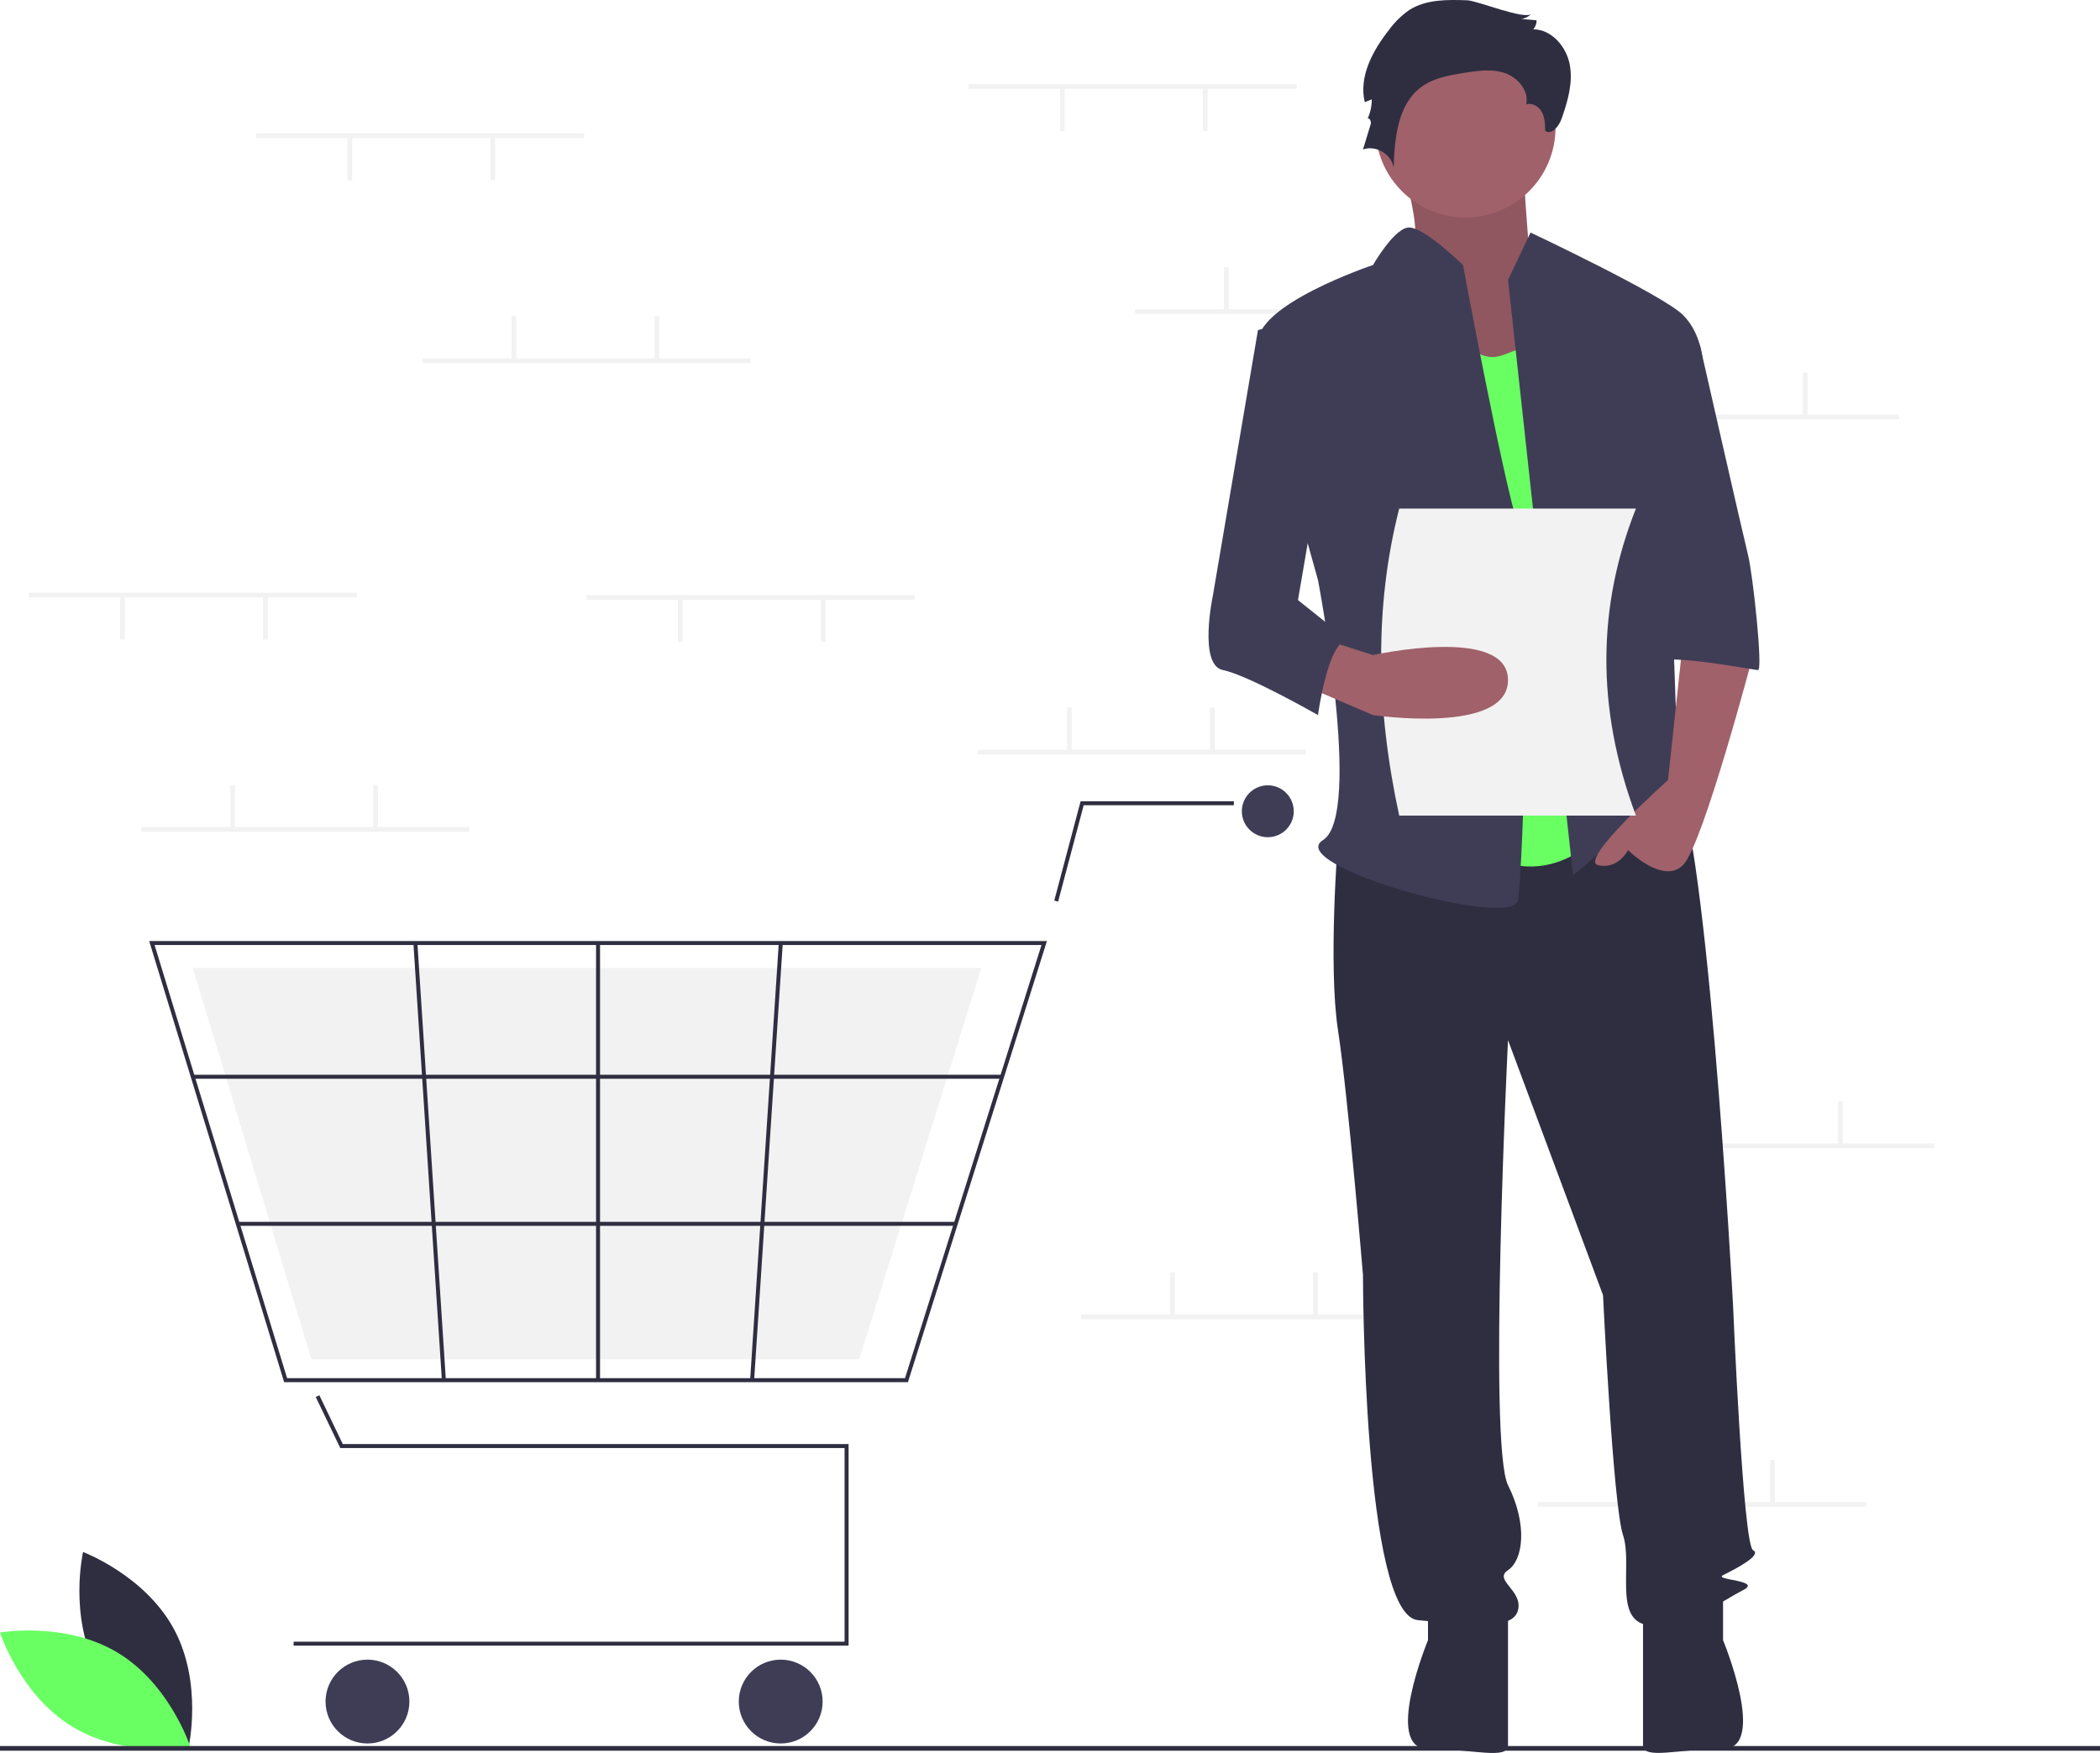
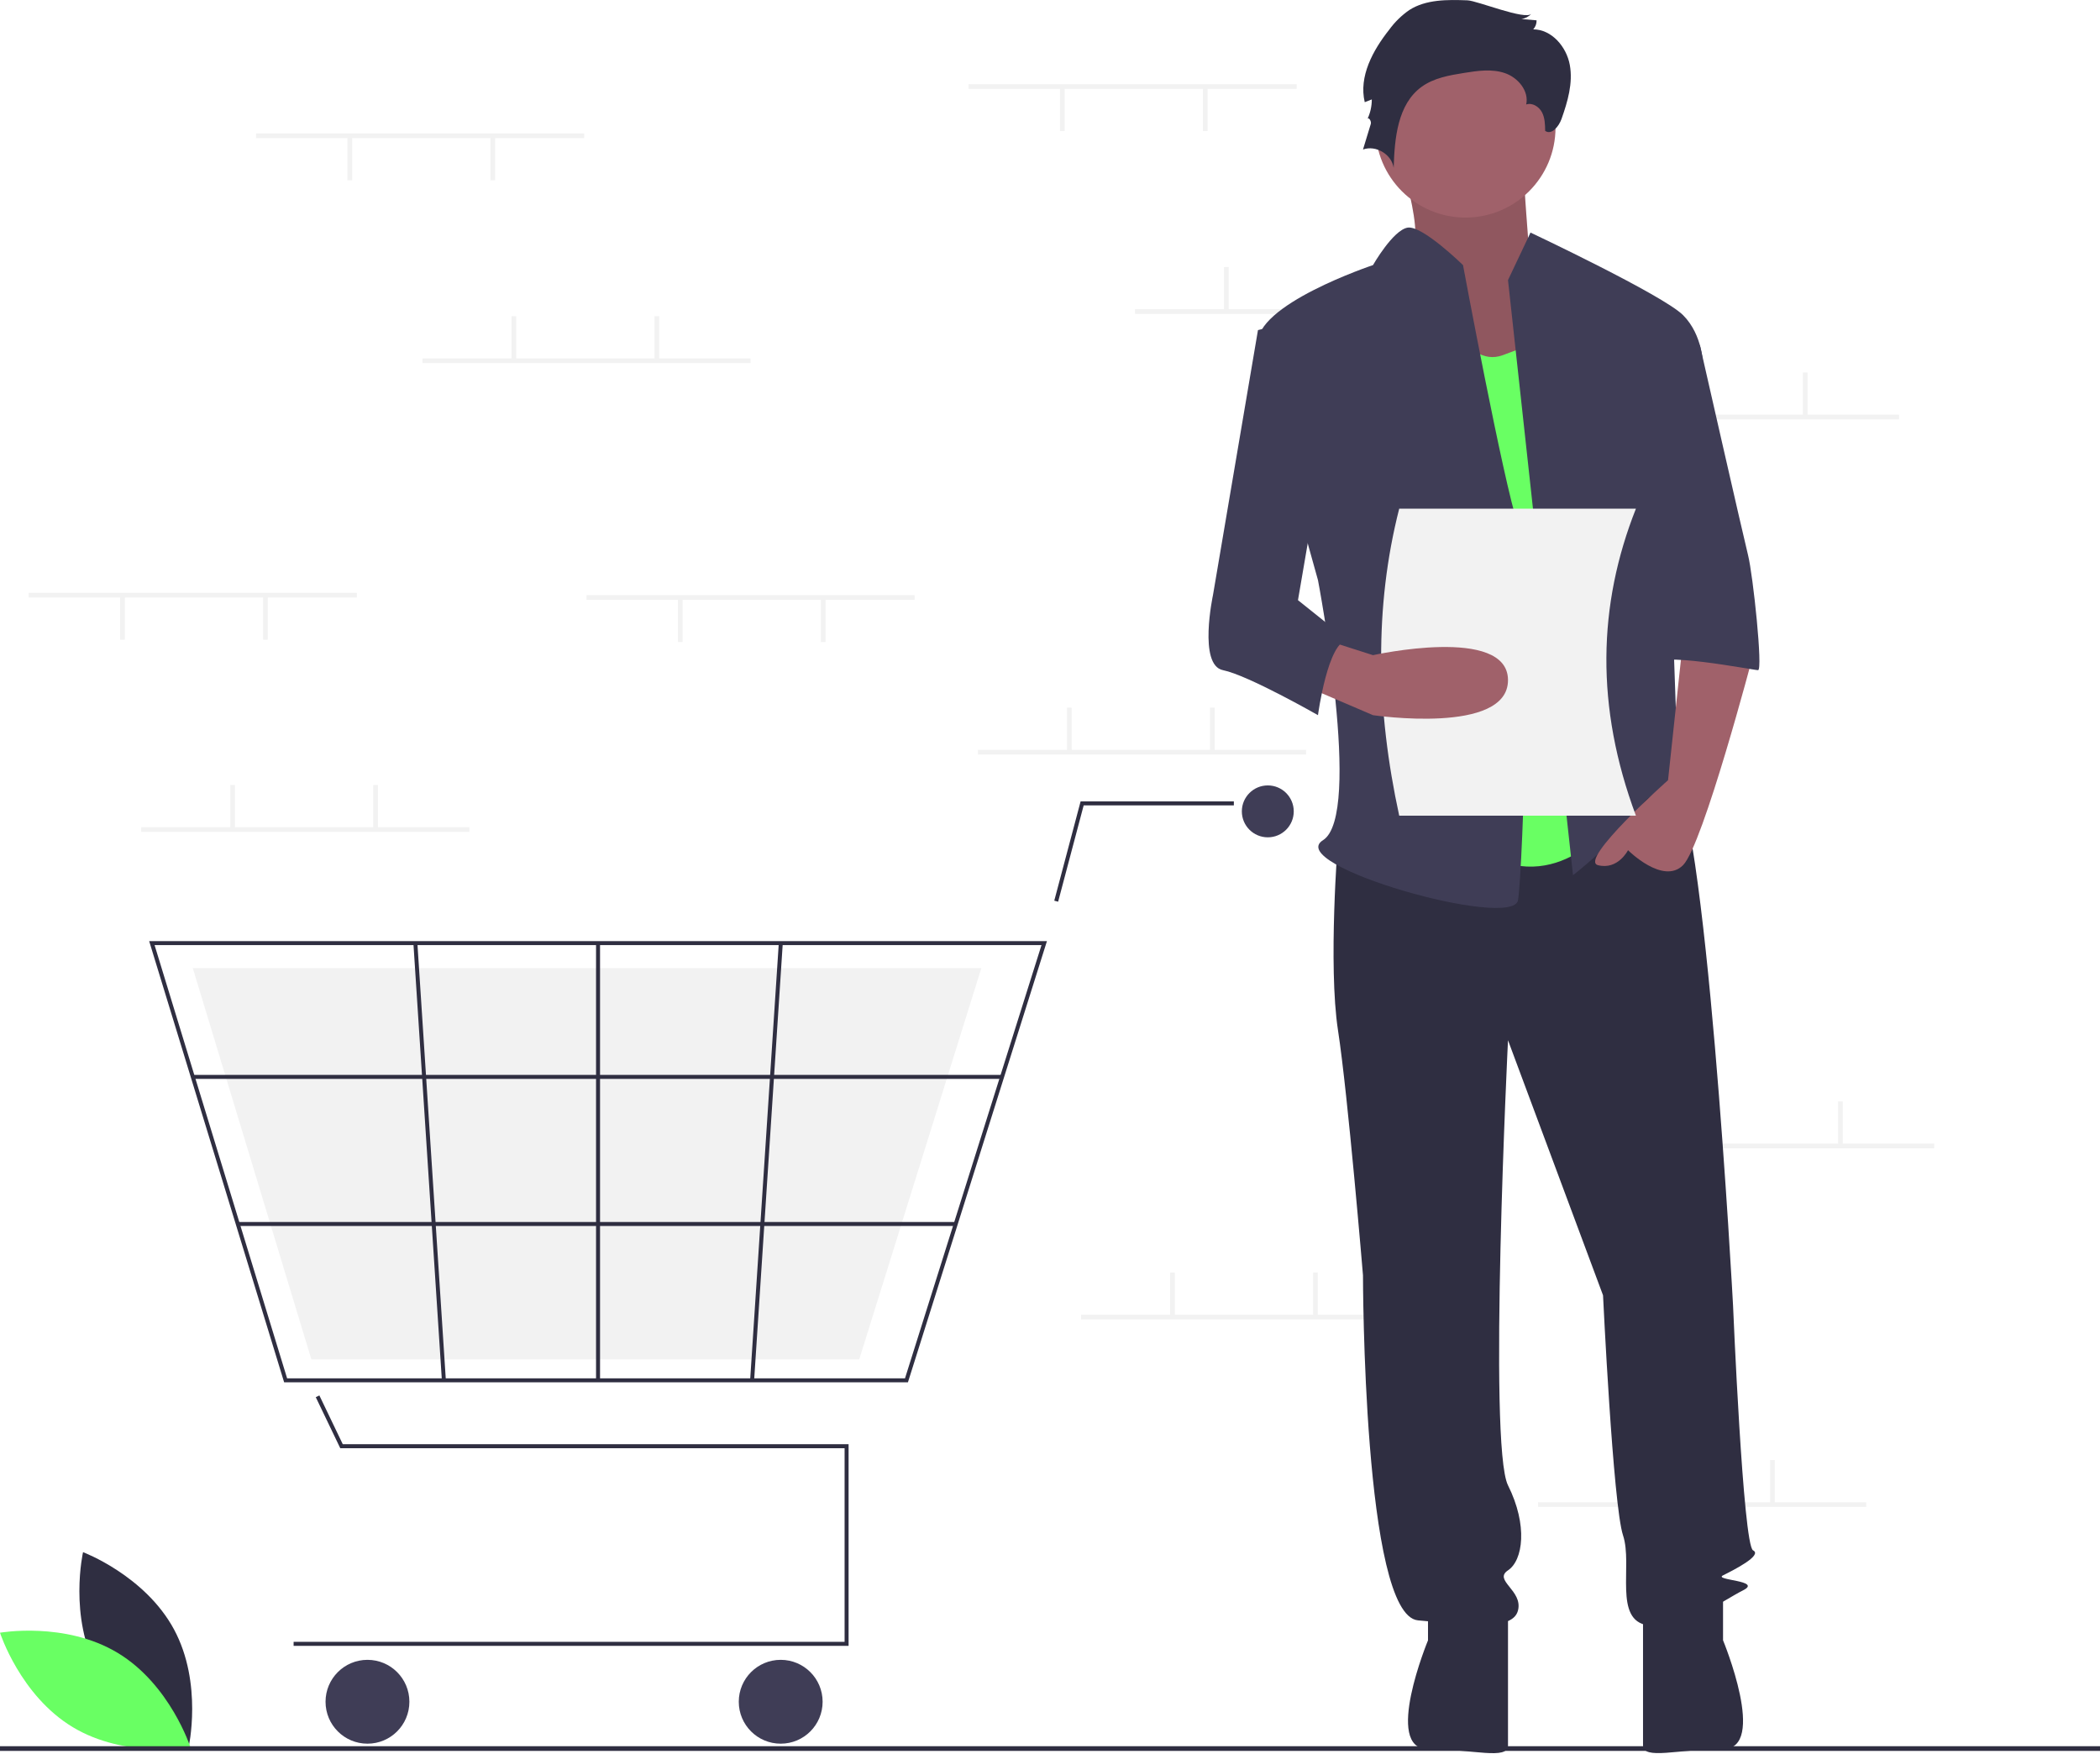
- <svg xmlns="http://www.w3.org/2000/svg" data-name="Layer 1" viewBox="0 0 896 747.971">
-   <path d="M193.634,788.752c12.428,23.049,38.806,32.944,38.806,32.944s6.227-27.475-6.201-50.524-38.806-32.944-38.806-32.944S181.206,765.703,193.634,788.752Z" transform="translate(-152 -76.01429)" fill="#2f2e41" />
-   <path d="M202.177,781.169c22.438,13.5,31.08,40.314,31.08,40.314s-27.738,4.927-50.177-8.573S152,772.596,152,772.596,179.738,767.67,202.177,781.169Z" transform="translate(-152 -76.01429)" fill="#69ff63" />
-   <rect x="413.248" y="35.908" width="140" height="2" fill="#f2f2f2" />
-   <rect x="513.249" y="37.408" width="2" height="18.5" fill="#f2f2f2" />
-   <rect x="452.248" y="37.408" width="2" height="18.5" fill="#f2f2f2" />
-   <rect x="484.248" y="131.908" width="140" height="2" fill="#f2f2f2" />
-   <rect x="522.249" y="113.908" width="2" height="18.5" fill="#f2f2f2" />
-   <rect x="583.249" y="113.908" width="2" height="18.5" fill="#f2f2f2" />
-   <rect x="670.249" y="176.908" width="140" height="2" fill="#f2f2f2" />
-   <rect x="708.249" y="158.908" width="2" height="18.5" fill="#f2f2f2" />
-   <rect x="769.249" y="158.908" width="2" height="18.5" fill="#f2f2f2" />
-   <rect x="656.249" y="640.908" width="140" height="2" fill="#f2f2f2" />
-   <rect x="694.249" y="622.908" width="2" height="18.5" fill="#f2f2f2" />
-   <rect x="755.249" y="622.908" width="2" height="18.5" fill="#f2f2f2" />
-   <rect x="417.248" y="319.908" width="140" height="2" fill="#f2f2f2" />
-   <rect x="455.248" y="301.908" width="2" height="18.5" fill="#f2f2f2" />
-   <rect x="516.249" y="301.908" width="2" height="18.5" fill="#f2f2f2" />
-   <rect x="461.248" y="560.908" width="140" height="2" fill="#f2f2f2" />
-   <rect x="499.248" y="542.908" width="2" height="18.5" fill="#f2f2f2" />
-   <rect x="560.249" y="542.908" width="2" height="18.5" fill="#f2f2f2" />
-   <rect x="685.249" y="487.908" width="140" height="2" fill="#f2f2f2" />
-   <rect x="723.249" y="469.908" width="2" height="18.5" fill="#f2f2f2" />
-   <rect x="784.249" y="469.908" width="2" height="18.5" fill="#f2f2f2" />
-   <polygon points="362.06 702.184 125.274 702.184 125.274 700.481 360.356 700.481 360.356 617.861 145.18 617.861 134.727 596.084 136.263 595.347 146.252 616.157 362.06 616.157 362.06 702.184" fill="#2f2e41" />
-   <circle cx="156.789" cy="726.033" r="17.887" fill="#3f3d56" />
-   <circle cx="333.101" cy="726.033" r="17.887" fill="#3f3d56" />
-   <circle cx="540.927" cy="346.153" r="11.073" fill="#3f3d56" />
-   <path d="M539.385,665.767H273.237L215.648,477.531H598.693l-.349,1.108Zm-264.889-1.704H538.136l58.234-184.83H217.951Z" transform="translate(-152 -76.01429)" fill="#2f2e41" />
-   <polygon points="366.61 579.958 132.842 579.958 82.26 413.015 418.701 413.015 418.395 413.998 366.61 579.958" fill="#f2f2f2" />
-   <polygon points="451.465 384.7 449.818 384.263 461.059 341.894 526.448 341.894 526.448 343.598 462.37 343.598 451.465 384.7" fill="#2f2e41" />
-   <rect x="82.258" y="458.584" width="345.293" height="1.704" fill="#2f2e41" />
-   <rect x="101.459" y="521.344" width="306.319" height="1.704" fill="#2f2e41" />
-   <rect x="254.314" y="402.368" width="1.704" height="186.533" fill="#2f2e41" />
-   <rect x="385.557" y="570.797" width="186.929" height="1.704" transform="translate(-274.7392 936.235) rotate(-86.24919)" fill="#2f2e41" />
-   <rect x="334.457" y="478.185" width="1.704" height="186.929" transform="translate(-188.4687 -52.99638) rotate(-3.729)" fill="#2f2e41" />
-   <rect y="745" width="896" height="2" fill="#2f2e41" />
-   <path d="M747.411,137.89s14.618,41.606,5.622,48.007S783.394,244.573,783.394,244.573l47.229-12.802-25.863-43.74s-3.373-43.74-3.373-50.141S747.411,137.89,747.411,137.89Z" transform="translate(-152 -76.01429)" fill="#a0616a" />
-   <path d="M747.411,137.89s14.618,41.606,5.622,48.007S783.394,244.573,783.394,244.573l47.229-12.802-25.863-43.74s-3.373-43.74-3.373-50.141S747.411,137.89,747.411,137.89Z" transform="translate(-152 -76.01429)" opacity="0.1" />
-   <path d="M722.874,434.468s-4.267,53.341,0,81.079,10.668,104.549,10.668,104.549,0,145.089,23.47,147.222,40.539,4.267,42.673-4.267-10.668-12.802-4.267-17.069,8.535-19.203,0-36.272,0-189.895,0-189.895l40.539,108.816s4.267,89.614,8.535,102.415-4.267,36.272,10.668,38.406,32.005-10.668,40.539-14.936-12.802-4.267-8.535-6.401,17.069-8.535,12.802-10.668-8.535-104.549-8.535-104.549S879.697,414.199,864.762,405.664s-24.537,6.166-24.537,6.166Z" transform="translate(-152 -76.01429)" fill="#2f2e41" />
-   <path d="M761.279,758.784v17.069s-19.203,46.399,0,46.399,34.138,4.808,34.138-1.593V763.051Z" transform="translate(-152 -76.01429)" fill="#2f2e41" />
-   <path d="M887.165,758.754v17.069s19.203,46.399,0,46.399-34.138,4.808-34.138-1.593V763.021Z" transform="translate(-152 -76.01429)" fill="#2f2e41" />
-   <circle cx="625.282" cy="54.408" r="38.406" fill="#a0616a" />
-   <path d="M765.547,201.9s10.668,32.005,27.738,25.604l17.069-6.401L840.225,425.934s-23.47,34.138-57.609,12.802S765.547,201.9,765.547,201.9Z" transform="translate(-152 -76.01429)" fill="#69ff63" />
-   <path d="M795.418,195.499l9.601-20.27s56.542,26.671,65.076,35.205,8.535,21.337,8.535,21.337l-14.936,53.341s4.267,117.351,4.267,121.618,14.936,27.738,4.267,19.203-12.802-17.069-21.337-4.267-27.738,27.738-27.738,27.738Z" transform="translate(-152 -76.01429)" fill="#3f3d56" />
-   <path d="M870.096,349.122l-6.401,59.742s-38.406,34.138-29.871,36.272,12.802-6.401,12.802-6.401,14.936,14.936,23.47,6.401S899.967,355.523,899.967,355.523Z" transform="translate(-152 -76.01429)" fill="#a0616a" />
-   <path d="M778.1,76.144c-8.514-.304-17.625-.455-24.804,4.133a36.313,36.313,0,0,0-8.572,8.392c-6.992,8.838-13.033,19.959-10.436,30.925l3.016-1.176a19.751,19.751,0,0,1-1.905,8.463c.425-1.235,1.847.762,1.466,2.011L733.543,139.792c5.462-2.002,12.257,2.052,13.088,7.81.38-12.661,1.693-27.18,11.964-34.593,5.18-3.739,11.735-4.88,18.042-5.894,5.818-.935,11.918-1.827,17.491.089s10.319,7.615,9.055,13.371c2.57-.885,5.444.906,6.713,3.309s1.337,5.237,1.375,7.955c2.739,1.936,5.856-1.908,6.973-5.071,2.62-7.424,4.949-15.327,3.538-23.073s-7.723-15.148-15.596-15.174a5.467,5.467,0,0,0,1.422-3.849l-6.489-.548a7.172,7.172,0,0,0,4.286-2.26C802.798,84.731,782.313,76.295,778.1,76.144Z" transform="translate(-152 -76.01429)" fill="#2f2e41" />
-   <path d="M776.215,189.098s-17.369-17.021-23.62-15.978S737.809,189.098,737.809,189.098s-51.208,17.069-49.074,34.138S714.339,323.518,714.339,323.518s19.203,100.282,2.134,110.95,81.079,38.406,83.213,25.604,6.401-140.821,0-160.024S776.215,189.098,776.215,189.098Z" transform="translate(-152 -76.01429)" fill="#3f3d56" />
-   <path d="M850.893,223.236h26.383S895.7,304.315,897.833,312.85s6.401,49.074,4.267,49.074-44.807-8.535-44.807-2.134Z" transform="translate(-152 -76.01429)" fill="#3f3d56" />
-   <path d="M850,424.014H749c-9.856-45.34-10.68-89.146,0-131H850C833.701,334.115,832.682,377.621,850,424.014Z" transform="translate(-152 -76.01429)" fill="#f2f2f2" />
-   <path d="M707.938,368.325,737.809,381.127s57.609,8.535,57.609-14.936-57.609-10.668-57.609-10.668L718.605,349.383Z" transform="translate(-152 -76.01429)" fill="#a0616a" />
-   <path d="M714.339,210.435l-25.604,6.401L669.532,329.919s-6.401,29.871,4.267,32.005S714.339,381.127,714.339,381.127s4.267-32.005,12.802-32.005L705.804,332.053,718.606,257.375Z" transform="translate(-152 -76.01429)" fill="#3f3d56" />
-   <rect x="60.248" y="352.908" width="140" height="2" fill="#f2f2f2" />
-   <rect x="98.249" y="334.908" width="2" height="18.5" fill="#f2f2f2" />
-   <rect x="159.249" y="334.908" width="2" height="18.5" fill="#f2f2f2" />
-   <rect x="109.249" y="56.908" width="140" height="2" fill="#f2f2f2" />
-   <rect x="209.249" y="58.408" width="2" height="18.5" fill="#f2f2f2" />
-   <rect x="148.249" y="58.408" width="2" height="18.5" fill="#f2f2f2" />
-   <rect x="250.249" y="253.908" width="140" height="2" fill="#f2f2f2" />
-   <rect x="350.248" y="255.408" width="2" height="18.5" fill="#f2f2f2" />
-   <rect x="289.248" y="255.408" width="2" height="18.5" fill="#f2f2f2" />
-   <rect x="12.248" y="252.908" width="140" height="2" fill="#f2f2f2" />
-   <rect x="112.249" y="254.408" width="2" height="18.5" fill="#f2f2f2" />
-   <rect x="51.248" y="254.408" width="2" height="18.5" fill="#f2f2f2" />
-   <rect x="180.249" y="152.908" width="140" height="2" fill="#f2f2f2" />
-   <rect x="218.249" y="134.908" width="2" height="18.5" fill="#f2f2f2" />
-   <rect x="279.248" y="134.908" width="2" height="18.5" fill="#f2f2f2" />
+ <svg xmlns="http://www.w3.org/2000/svg" xmlns:xlink="http://www.w3.org/1999/xlink" width="px" height="px" viewBox="0 0 448 374" version="1.1">
+   <defs>
+     <filter id="alpha" filterUnits="objectBoundingBox" x="0%" y="0%" width="100%" height="100%">
+       <feColorMatrix type="matrix" in="SourceGraphic" values="0 0 0 0 1 0 0 0 0 1 0 0 0 0 1 0 0 0 1 0" />
+     </filter>
+     <mask id="mask0">
+       <g filter="url(#alpha)">
+         <rect x="0" y="0" width="448" height="374" style="fill:rgb(0%,0%,0%);fill-opacity:0.102;stroke:none;" />
+       </g>
+     </mask>
+     <clipPath id="clip1">
+       <rect x="0" y="0" width="448" height="374" />
+     </clipPath>
+     <g id="surface5" clip-path="url(#clip1)">
+       <path style=" stroke:none;fill-rule:nonzero;fill:rgb(0%,0%,0%);fill-opacity:1;" d="M 297.707 30.945 C 297.707 30.945 305.016 51.75 300.516 54.949 C 296.02 58.148 315.695 84.285 315.695 84.285 L 339.312 77.887 L 326.379 56.016 C 326.379 56.016 324.691 34.145 324.691 30.945 C 324.691 27.746 297.707 30.945 297.707 30.945 Z M 297.707 30.945 " />
+     </g>
+   </defs>
+   <g id="surface1">
+     <path style=" stroke:none;fill-rule:nonzero;fill:rgb(18.431%,18.039%,25.49%);fill-opacity:1;" d="M 20.816 356.375 C 27.031 367.902 40.219 372.848 40.219 372.848 C 40.219 372.848 43.332 359.109 37.121 347.586 C 30.906 336.062 17.715 331.113 17.715 331.113 C 17.715 331.113 14.602 344.852 20.816 356.375 Z M 20.816 356.375 " />
+     <path style=" stroke:none;fill-rule:nonzero;fill:rgb(41.176%,100%,38.824%);fill-opacity:1;" d="M 25.09 352.586 C 36.309 359.336 40.629 372.742 40.629 372.742 C 40.629 372.742 26.758 375.203 15.539 368.453 C 4.32 361.707 0 348.297 0 348.297 C 0 348.297 13.867 345.836 25.09 352.586 Z M 25.09 352.586 " />
+     <path style=" stroke:none;fill-rule:nonzero;fill:rgb(94.902%,94.902%,94.902%);fill-opacity:1;" d="M 206.625 17.961 L 276.625 17.961 L 276.625 18.961 L 206.625 18.961 Z M 206.625 17.961 " />
+     <path style=" stroke:none;fill-rule:nonzero;fill:rgb(94.902%,94.902%,94.902%);fill-opacity:1;" d="M 256.625 18.711 L 257.625 18.711 L 257.625 27.961 L 256.625 27.961 Z M 256.625 18.711 " />
+     <path style=" stroke:none;fill-rule:nonzero;fill:rgb(94.902%,94.902%,94.902%);fill-opacity:1;" d="M 226.125 18.711 L 227.125 18.711 L 227.125 27.961 L 226.125 27.961 Z M 226.125 18.711 " />
+     <path style=" stroke:none;fill-rule:nonzero;fill:rgb(94.902%,94.902%,94.902%);fill-opacity:1;" d="M 242.125 65.961 L 312.125 65.961 L 312.125 66.961 L 242.125 66.961 Z M 242.125 65.961 " />
+     <path style=" stroke:none;fill-rule:nonzero;fill:rgb(94.902%,94.902%,94.902%);fill-opacity:1;" d="M 261.125 56.961 L 262.125 56.961 L 262.125 66.211 L 261.125 66.211 Z M 261.125 56.961 " />
+     <path style=" stroke:none;fill-rule:nonzero;fill:rgb(94.902%,94.902%,94.902%);fill-opacity:1;" d="M 291.625 56.961 L 292.625 56.961 L 292.625 66.211 L 291.625 66.211 Z M 291.625 56.961 " />
+     <path style=" stroke:none;fill-rule:nonzero;fill:rgb(94.902%,94.902%,94.902%);fill-opacity:1;" d="M 335.125 88.461 L 405.125 88.461 L 405.125 89.461 L 335.125 89.461 Z M 335.125 88.461 " />
+     <path style=" stroke:none;fill-rule:nonzero;fill:rgb(94.902%,94.902%,94.902%);fill-opacity:1;" d="M 354.125 79.461 L 355.125 79.461 L 355.125 88.711 L 354.125 88.711 Z M 354.125 79.461 " />
+     <path style=" stroke:none;fill-rule:nonzero;fill:rgb(94.902%,94.902%,94.902%);fill-opacity:1;" d="M 384.625 79.461 L 385.625 79.461 L 385.625 88.711 L 384.625 88.711 Z M 384.625 79.461 " />
+     <path style=" stroke:none;fill-rule:nonzero;fill:rgb(94.902%,94.902%,94.902%);fill-opacity:1;" d="M 328.125 320.461 L 398.125 320.461 L 398.125 321.461 L 328.125 321.461 Z M 328.125 320.461 " />
+     <path style=" stroke:none;fill-rule:nonzero;fill:rgb(94.902%,94.902%,94.902%);fill-opacity:1;" d="M 347.125 311.461 L 348.125 311.461 L 348.125 320.711 L 347.125 320.711 Z M 347.125 311.461 " />
+     <path style=" stroke:none;fill-rule:nonzero;fill:rgb(94.902%,94.902%,94.902%);fill-opacity:1;" d="M 377.625 311.461 L 378.625 311.461 L 378.625 320.711 L 377.625 320.711 Z M 377.625 311.461 " />
+     <path style=" stroke:none;fill-rule:nonzero;fill:rgb(94.902%,94.902%,94.902%);fill-opacity:1;" d="M 208.625 159.961 L 278.625 159.961 L 278.625 160.961 L 208.625 160.961 Z M 208.625 159.961 " />
+     <path style=" stroke:none;fill-rule:nonzero;fill:rgb(94.902%,94.902%,94.902%);fill-opacity:1;" d="M 227.625 150.961 L 228.625 150.961 L 228.625 160.211 L 227.625 160.211 Z M 227.625 150.961 " />
+     <path style=" stroke:none;fill-rule:nonzero;fill:rgb(94.902%,94.902%,94.902%);fill-opacity:1;" d="M 258.125 150.961 L 259.125 150.961 L 259.125 160.211 L 258.125 160.211 Z M 258.125 150.961 " />
+     <path style=" stroke:none;fill-rule:nonzero;fill:rgb(94.902%,94.902%,94.902%);fill-opacity:1;" d="M 230.625 280.461 L 300.625 280.461 L 300.625 281.461 L 230.625 281.461 Z M 230.625 280.461 " />
+     <path style=" stroke:none;fill-rule:nonzero;fill:rgb(94.902%,94.902%,94.902%);fill-opacity:1;" d="M 249.625 271.461 L 250.625 271.461 L 250.625 280.711 L 249.625 280.711 Z M 249.625 271.461 " />
+     <path style=" stroke:none;fill-rule:nonzero;fill:rgb(94.902%,94.902%,94.902%);fill-opacity:1;" d="M 280.125 271.461 L 281.125 271.461 L 281.125 280.711 L 280.125 280.711 Z M 280.125 271.461 " />
+     <path style=" stroke:none;fill-rule:nonzero;fill:rgb(94.902%,94.902%,94.902%);fill-opacity:1;" d="M 342.625 243.961 L 412.625 243.961 L 412.625 244.961 L 342.625 244.961 Z M 342.625 243.961 " />
+     <path style=" stroke:none;fill-rule:nonzero;fill:rgb(94.902%,94.902%,94.902%);fill-opacity:1;" d="M 361.625 234.961 L 362.625 234.961 L 362.625 244.211 L 361.625 244.211 Z M 361.625 234.961 " />
+     <path style=" stroke:none;fill-rule:nonzero;fill:rgb(94.902%,94.902%,94.902%);fill-opacity:1;" d="M 392.125 234.961 L 393.125 234.961 L 393.125 244.211 L 392.125 244.211 Z M 392.125 234.961 " />
+     <path style=" stroke:none;fill-rule:nonzero;fill:rgb(18.431%,18.039%,25.49%);fill-opacity:1;" d="M 181.031 351.098 L 62.637 351.098 L 62.637 350.246 L 180.18 350.246 L 180.18 308.938 L 72.59 308.938 L 67.363 298.051 L 68.133 297.68 L 73.125 308.086 L 181.031 308.086 Z M 181.031 351.098 " />
+     <path style=" stroke:none;fill-rule:nonzero;fill:rgb(24.706%,23.922%,33.725%);fill-opacity:1;" d="M 87.336 363.023 C 87.336 367.965 83.332 371.969 78.395 371.969 C 73.453 371.969 69.449 367.965 69.449 363.023 C 69.449 358.086 73.453 354.082 78.395 354.082 C 83.332 354.082 87.336 358.086 87.336 363.023 Z M 87.336 363.023 " />
+     <path style=" stroke:none;fill-rule:nonzero;fill:rgb(24.706%,23.922%,33.725%);fill-opacity:1;" d="M 175.492 363.023 C 175.492 367.965 171.488 371.969 166.551 371.969 C 161.609 371.969 157.605 367.965 157.605 363.023 C 157.605 358.086 161.609 354.082 166.551 354.082 C 171.488 354.082 175.492 358.086 175.492 363.023 Z M 175.492 363.023 " />
+     <path style=" stroke:none;fill-rule:nonzero;fill:rgb(24.706%,23.922%,33.725%);fill-opacity:1;" d="M 276 173.082 C 276 176.141 273.52 178.621 270.465 178.621 C 267.406 178.621 264.926 176.141 264.926 173.082 C 264.926 170.027 267.406 167.547 270.465 167.547 C 273.52 167.547 276 170.027 276 173.082 Z M 276 173.082 " />
+     <path style=" stroke:none;fill-rule:nonzero;fill:rgb(18.431%,18.039%,25.49%);fill-opacity:1;" d="M 193.691 294.883 L 60.617 294.883 L 31.824 200.766 L 223.348 200.766 L 223.172 201.32 Z M 61.25 294.031 L 193.066 294.031 L 222.184 201.617 L 32.977 201.617 Z M 61.25 294.031 " />
+     <path style=" stroke:none;fill-rule:nonzero;fill:rgb(94.902%,94.902%,94.902%);fill-opacity:1;" d="M 183.305 289.984 L 66.422 289.984 L 41.129 206.516 L 209.352 206.516 L 209.199 207.008 Z M 183.305 289.984 " />
+     <path style=" stroke:none;fill-rule:nonzero;fill:rgb(18.431%,18.039%,25.49%);fill-opacity:1;" d="M 225.734 192.355 L 224.91 192.137 L 230.531 170.953 L 263.223 170.953 L 263.223 171.805 L 231.184 171.805 Z M 225.734 192.355 " />
+     <path style=" stroke:none;fill-rule:nonzero;fill:rgb(18.431%,18.039%,25.49%);fill-opacity:1;" d="M 41.129 229.301 L 213.777 229.301 L 213.777 230.152 L 41.129 230.152 Z M 41.129 229.301 " />
+     <path style=" stroke:none;fill-rule:nonzero;fill:rgb(18.431%,18.039%,25.49%);fill-opacity:1;" d="M 50.73 260.68 L 203.891 260.68 L 203.891 261.531 L 50.73 261.531 Z M 50.73 260.68 " />
+     <path style=" stroke:none;fill-rule:nonzero;fill:rgb(18.431%,18.039%,25.49%);fill-opacity:1;" d="M 127.156 201.191 L 128.008 201.191 L 128.008 294.457 L 127.156 294.457 Z M 127.156 201.191 " />
+     <path style=" stroke:none;fill-rule:nonzero;fill:rgb(18.431%,18.039%,25.49%);fill-opacity:1;" d="M 160.027 294.43 L 166.145 201.164 L 166.992 201.219 L 160.879 294.484 Z M 160.027 294.43 " />
+     <path style=" stroke:none;fill-rule:nonzero;fill:rgb(18.431%,18.039%,25.49%);fill-opacity:1;" d="M 88.191 201.219 L 89.039 201.164 L 95.117 294.43 L 94.27 294.484 Z M 88.191 201.219 " />
+     <path style=" stroke:none;fill-rule:nonzero;fill:rgb(18.431%,18.039%,25.49%);fill-opacity:1;" d="M 0 372.508 L 448 372.508 L 448 373.508 L 0 373.508 Z M 0 372.508 " />
+     <path style=" stroke:none;fill-rule:nonzero;fill:rgb(62.745%,38.039%,41.569%);fill-opacity:1;" d="M 297.707 30.945 C 297.707 30.945 305.016 51.75 300.516 54.949 C 296.02 58.148 315.695 84.285 315.695 84.285 L 339.312 77.887 L 326.379 56.016 C 326.379 56.016 324.691 34.145 324.691 30.945 C 324.691 27.746 297.707 30.945 297.707 30.945 Z M 297.707 30.945 " />
+     <use xlink:href="#surface5" mask="url(#mask0)" />
+     <path style=" stroke:none;fill-rule:nonzero;fill:rgb(18.431%,18.039%,25.49%);fill-opacity:1;" d="M 285.438 179.234 C 285.438 179.234 283.305 205.906 285.438 219.773 C 287.57 233.641 290.77 272.047 290.77 272.047 C 290.77 272.047 290.77 344.594 302.508 345.66 C 314.242 346.727 322.777 347.793 323.844 343.527 C 324.91 339.258 318.508 337.125 321.707 334.992 C 324.91 332.855 325.977 325.391 321.707 316.855 C 317.441 308.32 321.707 221.906 321.707 221.906 L 341.98 276.316 C 341.98 276.316 344.113 321.121 346.246 327.523 C 348.379 333.926 344.113 345.66 351.582 346.727 C 359.047 347.793 367.582 341.391 371.852 339.258 C 376.117 337.125 365.449 337.125 367.582 336.059 C 369.715 334.992 376.117 331.789 373.984 330.723 C 371.852 329.656 369.715 278.449 369.715 278.449 C 369.715 278.449 363.848 169.098 356.379 164.832 C 348.914 160.566 344.113 167.914 344.113 167.914 Z M 285.438 179.234 " />
+     <path style=" stroke:none;fill-rule:nonzero;fill:rgb(18.431%,18.039%,25.49%);fill-opacity:1;" d="M 304.641 341.391 L 304.641 349.926 C 304.641 349.926 295.039 373.125 304.641 373.125 C 314.242 373.125 321.707 375.531 321.707 372.328 L 321.707 343.527 Z M 304.641 341.391 " />
+     <path style=" stroke:none;fill-rule:nonzero;fill:rgb(18.431%,18.039%,25.49%);fill-opacity:1;" d="M 367.582 341.375 L 367.582 349.91 C 367.582 349.91 377.184 373.109 367.582 373.109 C 357.98 373.109 350.512 375.516 350.512 372.316 L 350.512 343.512 Z M 367.582 341.375 " />
+     <path style=" stroke:none;fill-rule:nonzero;fill:rgb(62.745%,38.039%,41.569%);fill-opacity:1;" d="M 331.844 27.211 C 331.844 37.816 323.246 46.414 312.641 46.414 C 302.035 46.414 293.438 37.816 293.438 27.211 C 293.438 16.605 302.035 8.008 312.641 8.008 C 323.246 8.008 331.844 16.605 331.844 27.211 Z M 331.844 27.211 " />
+     <path style=" stroke:none;fill-rule:nonzero;fill:rgb(41.176%,100%,38.824%);fill-opacity:1;" d="M 306.773 62.949 C 306.773 62.949 312.109 78.953 320.641 75.75 L 329.176 72.551 L 344.113 174.969 C 344.113 174.969 332.379 192.035 315.309 181.367 C 298.238 170.699 306.773 62.949 306.773 62.949 Z M 306.773 62.949 " />
+     <path style=" stroke:none;fill-rule:nonzero;fill:rgb(24.706%,23.922%,33.725%);fill-opacity:1;" d="M 321.707 59.75 L 326.508 49.613 C 326.508 49.613 354.781 62.949 359.047 67.219 C 363.316 71.484 363.316 77.887 363.316 77.887 L 355.848 104.555 C 355.848 104.555 357.98 163.23 357.98 165.367 C 357.98 167.5 365.449 179.234 360.113 174.969 C 354.781 170.699 353.715 166.434 349.445 172.832 C 345.18 179.234 335.578 186.703 335.578 186.703 Z M 321.707 59.75 " />
+     <path style=" stroke:none;fill-rule:nonzero;fill:rgb(62.745%,38.039%,41.569%);fill-opacity:1;" d="M 359.047 136.562 L 355.848 166.434 C 355.848 166.434 336.645 183.5 340.91 184.566 C 345.18 185.637 347.312 181.367 347.312 181.367 C 347.312 181.367 354.781 188.836 359.047 184.566 C 363.316 180.301 373.984 139.762 373.984 139.762 Z M 359.047 136.562 " />
+     <path style=" stroke:none;fill-rule:nonzero;fill:rgb(18.431%,18.039%,25.49%);fill-opacity:1;" d="M 313.051 0.07 C 308.793 -0.082 304.238 -0.156 300.648 2.141 C 298.996 3.289 297.547 4.707 296.363 6.336 C 292.867 10.754 289.844 16.312 291.145 21.797 L 292.652 21.207 C 292.652 22.672 292.328 24.117 291.699 25.441 C 291.91 24.824 292.625 25.82 292.434 26.445 L 290.773 31.895 C 293.504 30.895 296.898 32.922 297.316 35.801 C 297.504 29.469 298.164 22.211 303.297 18.504 C 305.887 16.637 309.164 16.062 312.32 15.559 C 315.227 15.09 318.277 14.645 321.062 15.602 C 323.852 16.559 326.223 19.41 325.59 22.289 C 326.875 21.844 328.312 22.738 328.949 23.941 C 329.582 25.145 329.617 26.559 329.637 27.918 C 331.004 28.887 332.562 26.965 333.121 25.383 C 334.434 21.672 335.598 17.719 334.891 13.848 C 334.184 9.973 331.027 6.273 327.094 6.262 C 327.57 5.734 327.824 5.047 327.805 4.336 L 324.559 4.062 C 325.383 3.945 326.141 3.547 326.703 2.934 C 325.398 4.367 315.156 0.148 313.051 0.07 Z M 313.051 0.07 " />
+     <path style=" stroke:none;fill-rule:nonzero;fill:rgb(24.706%,23.922%,33.725%);fill-opacity:1;" d="M 312.109 56.551 C 312.109 56.551 303.422 48.039 300.297 48.559 C 297.172 49.082 292.906 56.551 292.906 56.551 C 292.906 56.551 267.301 65.082 268.367 73.617 C 269.434 82.152 281.168 123.758 281.168 123.758 C 281.168 123.758 290.77 173.898 282.238 179.234 C 273.703 184.566 322.777 198.438 323.844 192.035 C 324.91 185.637 327.043 121.625 323.844 112.023 C 320.641 102.422 312.109 56.551 312.109 56.551 Z M 312.109 56.551 " />
+     <path style=" stroke:none;fill-rule:nonzero;fill:rgb(24.706%,23.922%,33.725%);fill-opacity:1;" d="M 349.445 73.617 L 362.637 73.617 C 362.637 73.617 371.852 114.156 372.918 118.426 C 373.984 122.691 376.117 142.961 375.051 142.961 C 373.984 142.961 352.648 138.695 352.648 141.895 Z M 349.445 73.617 " />
+     <path style=" stroke:none;fill-rule:nonzero;fill:rgb(94.902%,94.902%,94.902%);fill-opacity:1;" d="M 349 174.008 L 298.5 174.008 C 293.57 151.336 293.16 129.434 298.5 108.508 L 349 108.508 C 340.852 129.059 340.34 150.812 349 174.008 Z M 349 174.008 " />
+     <path style=" stroke:none;fill-rule:nonzero;fill:rgb(62.745%,38.039%,41.569%);fill-opacity:1;" d="M 277.969 146.164 L 292.906 152.562 C 292.906 152.562 321.707 156.832 321.707 145.094 C 321.707 133.359 292.906 139.762 292.906 139.762 L 283.301 136.691 Z M 277.969 146.164 " />
+     <path style=" stroke:none;fill-rule:nonzero;fill:rgb(24.706%,23.922%,33.725%);fill-opacity:1;" d="M 281.168 67.219 L 268.367 70.418 L 258.766 126.961 C 258.766 126.961 255.566 141.895 260.898 142.961 C 266.234 144.027 281.168 152.562 281.168 152.562 C 281.168 152.562 283.305 136.562 287.57 136.562 L 276.902 128.027 L 283.305 90.688 Z M 281.168 67.219 " />
+     <path style=" stroke:none;fill-rule:nonzero;fill:rgb(94.902%,94.902%,94.902%);fill-opacity:1;" d="M 30.125 176.461 L 100.125 176.461 L 100.125 177.461 L 30.125 177.461 Z M 30.125 176.461 " />
+     <path style=" stroke:none;fill-rule:nonzero;fill:rgb(94.902%,94.902%,94.902%);fill-opacity:1;" d="M 49.125 167.461 L 50.125 167.461 L 50.125 176.711 L 49.125 176.711 Z M 49.125 167.461 " />
+     <path style=" stroke:none;fill-rule:nonzero;fill:rgb(94.902%,94.902%,94.902%);fill-opacity:1;" d="M 79.625 167.461 L 80.625 167.461 L 80.625 176.711 L 79.625 176.711 Z M 79.625 167.461 " />
+     <path style=" stroke:none;fill-rule:nonzero;fill:rgb(94.902%,94.902%,94.902%);fill-opacity:1;" d="M 54.625 28.461 L 124.625 28.461 L 124.625 29.461 L 54.625 29.461 Z M 54.625 28.461 " />
+     <path style=" stroke:none;fill-rule:nonzero;fill:rgb(94.902%,94.902%,94.902%);fill-opacity:1;" d="M 104.625 29.211 L 105.625 29.211 L 105.625 38.461 L 104.625 38.461 Z M 104.625 29.211 " />
+     <path style=" stroke:none;fill-rule:nonzero;fill:rgb(94.902%,94.902%,94.902%);fill-opacity:1;" d="M 74.125 29.211 L 75.125 29.211 L 75.125 38.461 L 74.125 38.461 Z M 74.125 29.211 " />
+     <path style=" stroke:none;fill-rule:nonzero;fill:rgb(94.902%,94.902%,94.902%);fill-opacity:1;" d="M 125.125 126.961 L 195.125 126.961 L 195.125 127.961 L 125.125 127.961 Z M 125.125 126.961 " />
+     <path style=" stroke:none;fill-rule:nonzero;fill:rgb(94.902%,94.902%,94.902%);fill-opacity:1;" d="M 175.125 127.711 L 176.125 127.711 L 176.125 136.961 L 175.125 136.961 Z M 175.125 127.711 " />
+     <path style=" stroke:none;fill-rule:nonzero;fill:rgb(94.902%,94.902%,94.902%);fill-opacity:1;" d="M 144.625 127.711 L 145.625 127.711 L 145.625 136.961 L 144.625 136.961 Z M 144.625 127.711 " />
+     <path style=" stroke:none;fill-rule:nonzero;fill:rgb(94.902%,94.902%,94.902%);fill-opacity:1;" d="M 6.125 126.461 L 76.125 126.461 L 76.125 127.461 L 6.125 127.461 Z M 6.125 126.461 " />
+     <path style=" stroke:none;fill-rule:nonzero;fill:rgb(94.902%,94.902%,94.902%);fill-opacity:1;" d="M 56.125 127.211 L 57.125 127.211 L 57.125 136.461 L 56.125 136.461 Z M 56.125 127.211 " />
+     <path style=" stroke:none;fill-rule:nonzero;fill:rgb(94.902%,94.902%,94.902%);fill-opacity:1;" d="M 25.625 127.211 L 26.625 127.211 L 26.625 136.461 L 25.625 136.461 Z M 25.625 127.211 " />
+     <path style=" stroke:none;fill-rule:nonzero;fill:rgb(94.902%,94.902%,94.902%);fill-opacity:1;" d="M 90.125 76.461 L 160.125 76.461 L 160.125 77.461 L 90.125 77.461 Z M 90.125 76.461 " />
+     <path style=" stroke:none;fill-rule:nonzero;fill:rgb(94.902%,94.902%,94.902%);fill-opacity:1;" d="M 109.125 67.461 L 110.125 67.461 L 110.125 76.711 L 109.125 76.711 Z M 109.125 67.461 " />
+     <path style=" stroke:none;fill-rule:nonzero;fill:rgb(94.902%,94.902%,94.902%);fill-opacity:1;" d="M 139.625 67.461 L 140.625 67.461 L 140.625 76.711 L 139.625 76.711 Z M 139.625 67.461 " />
+   </g>
</svg>
